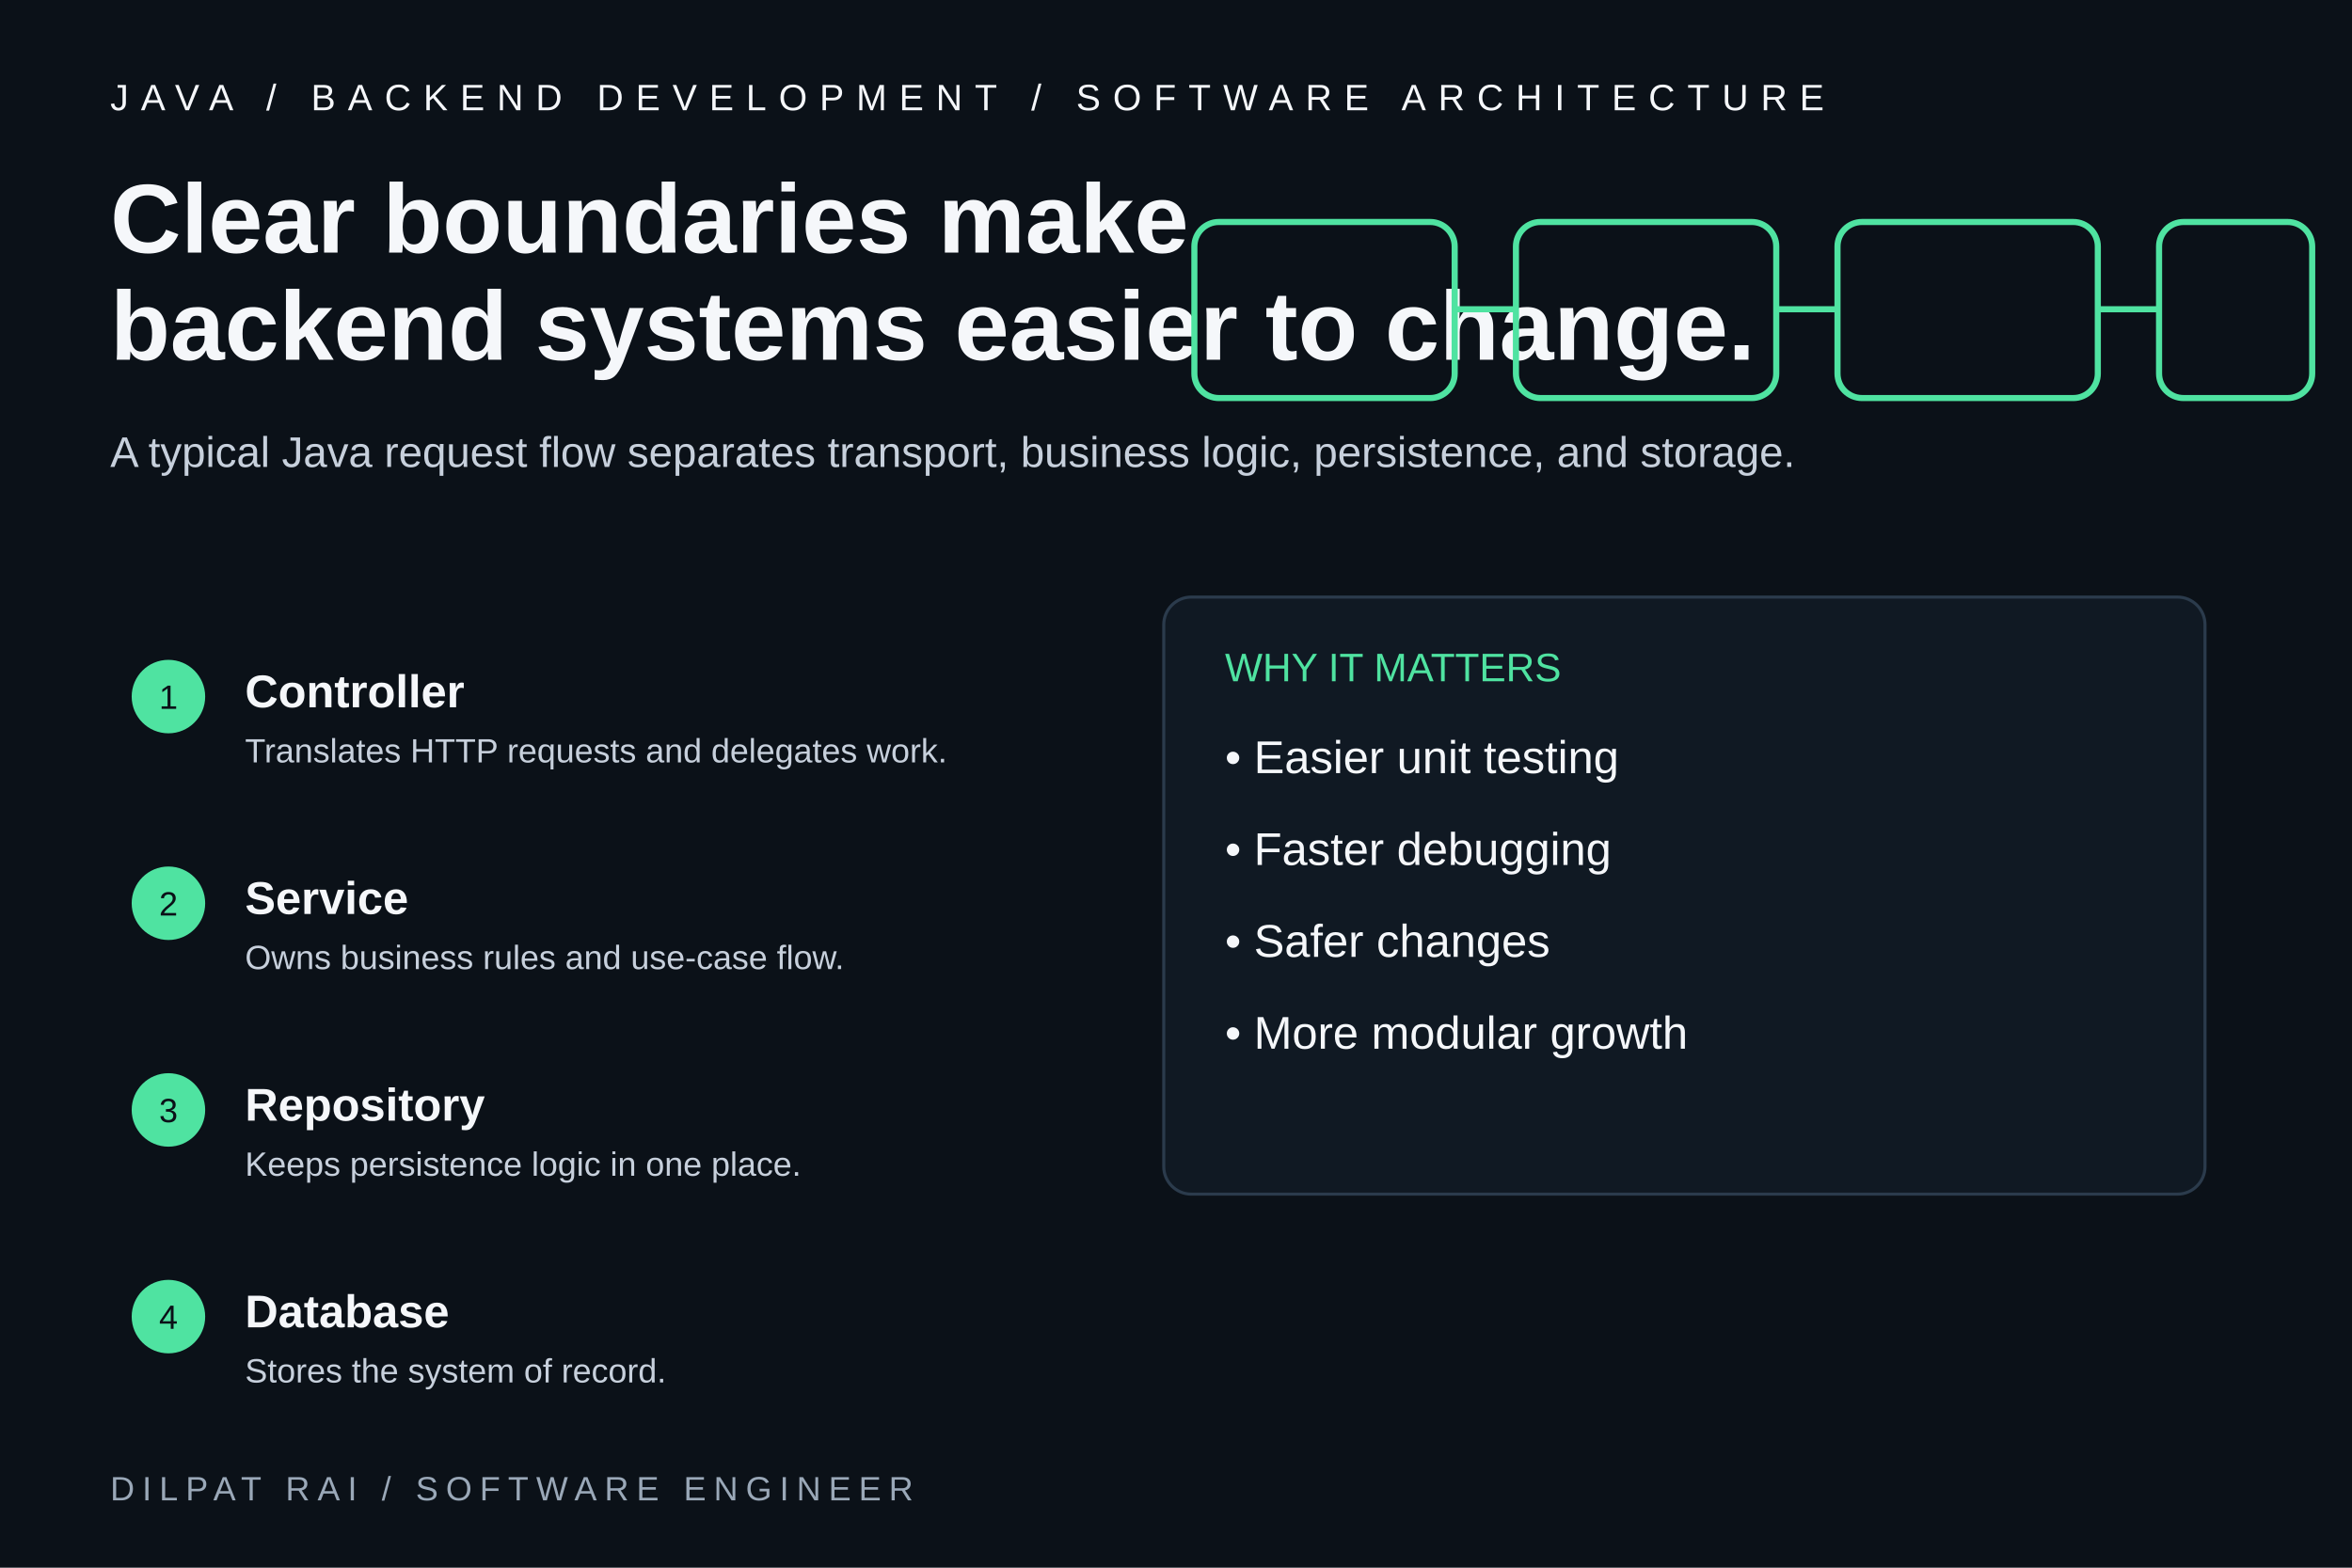
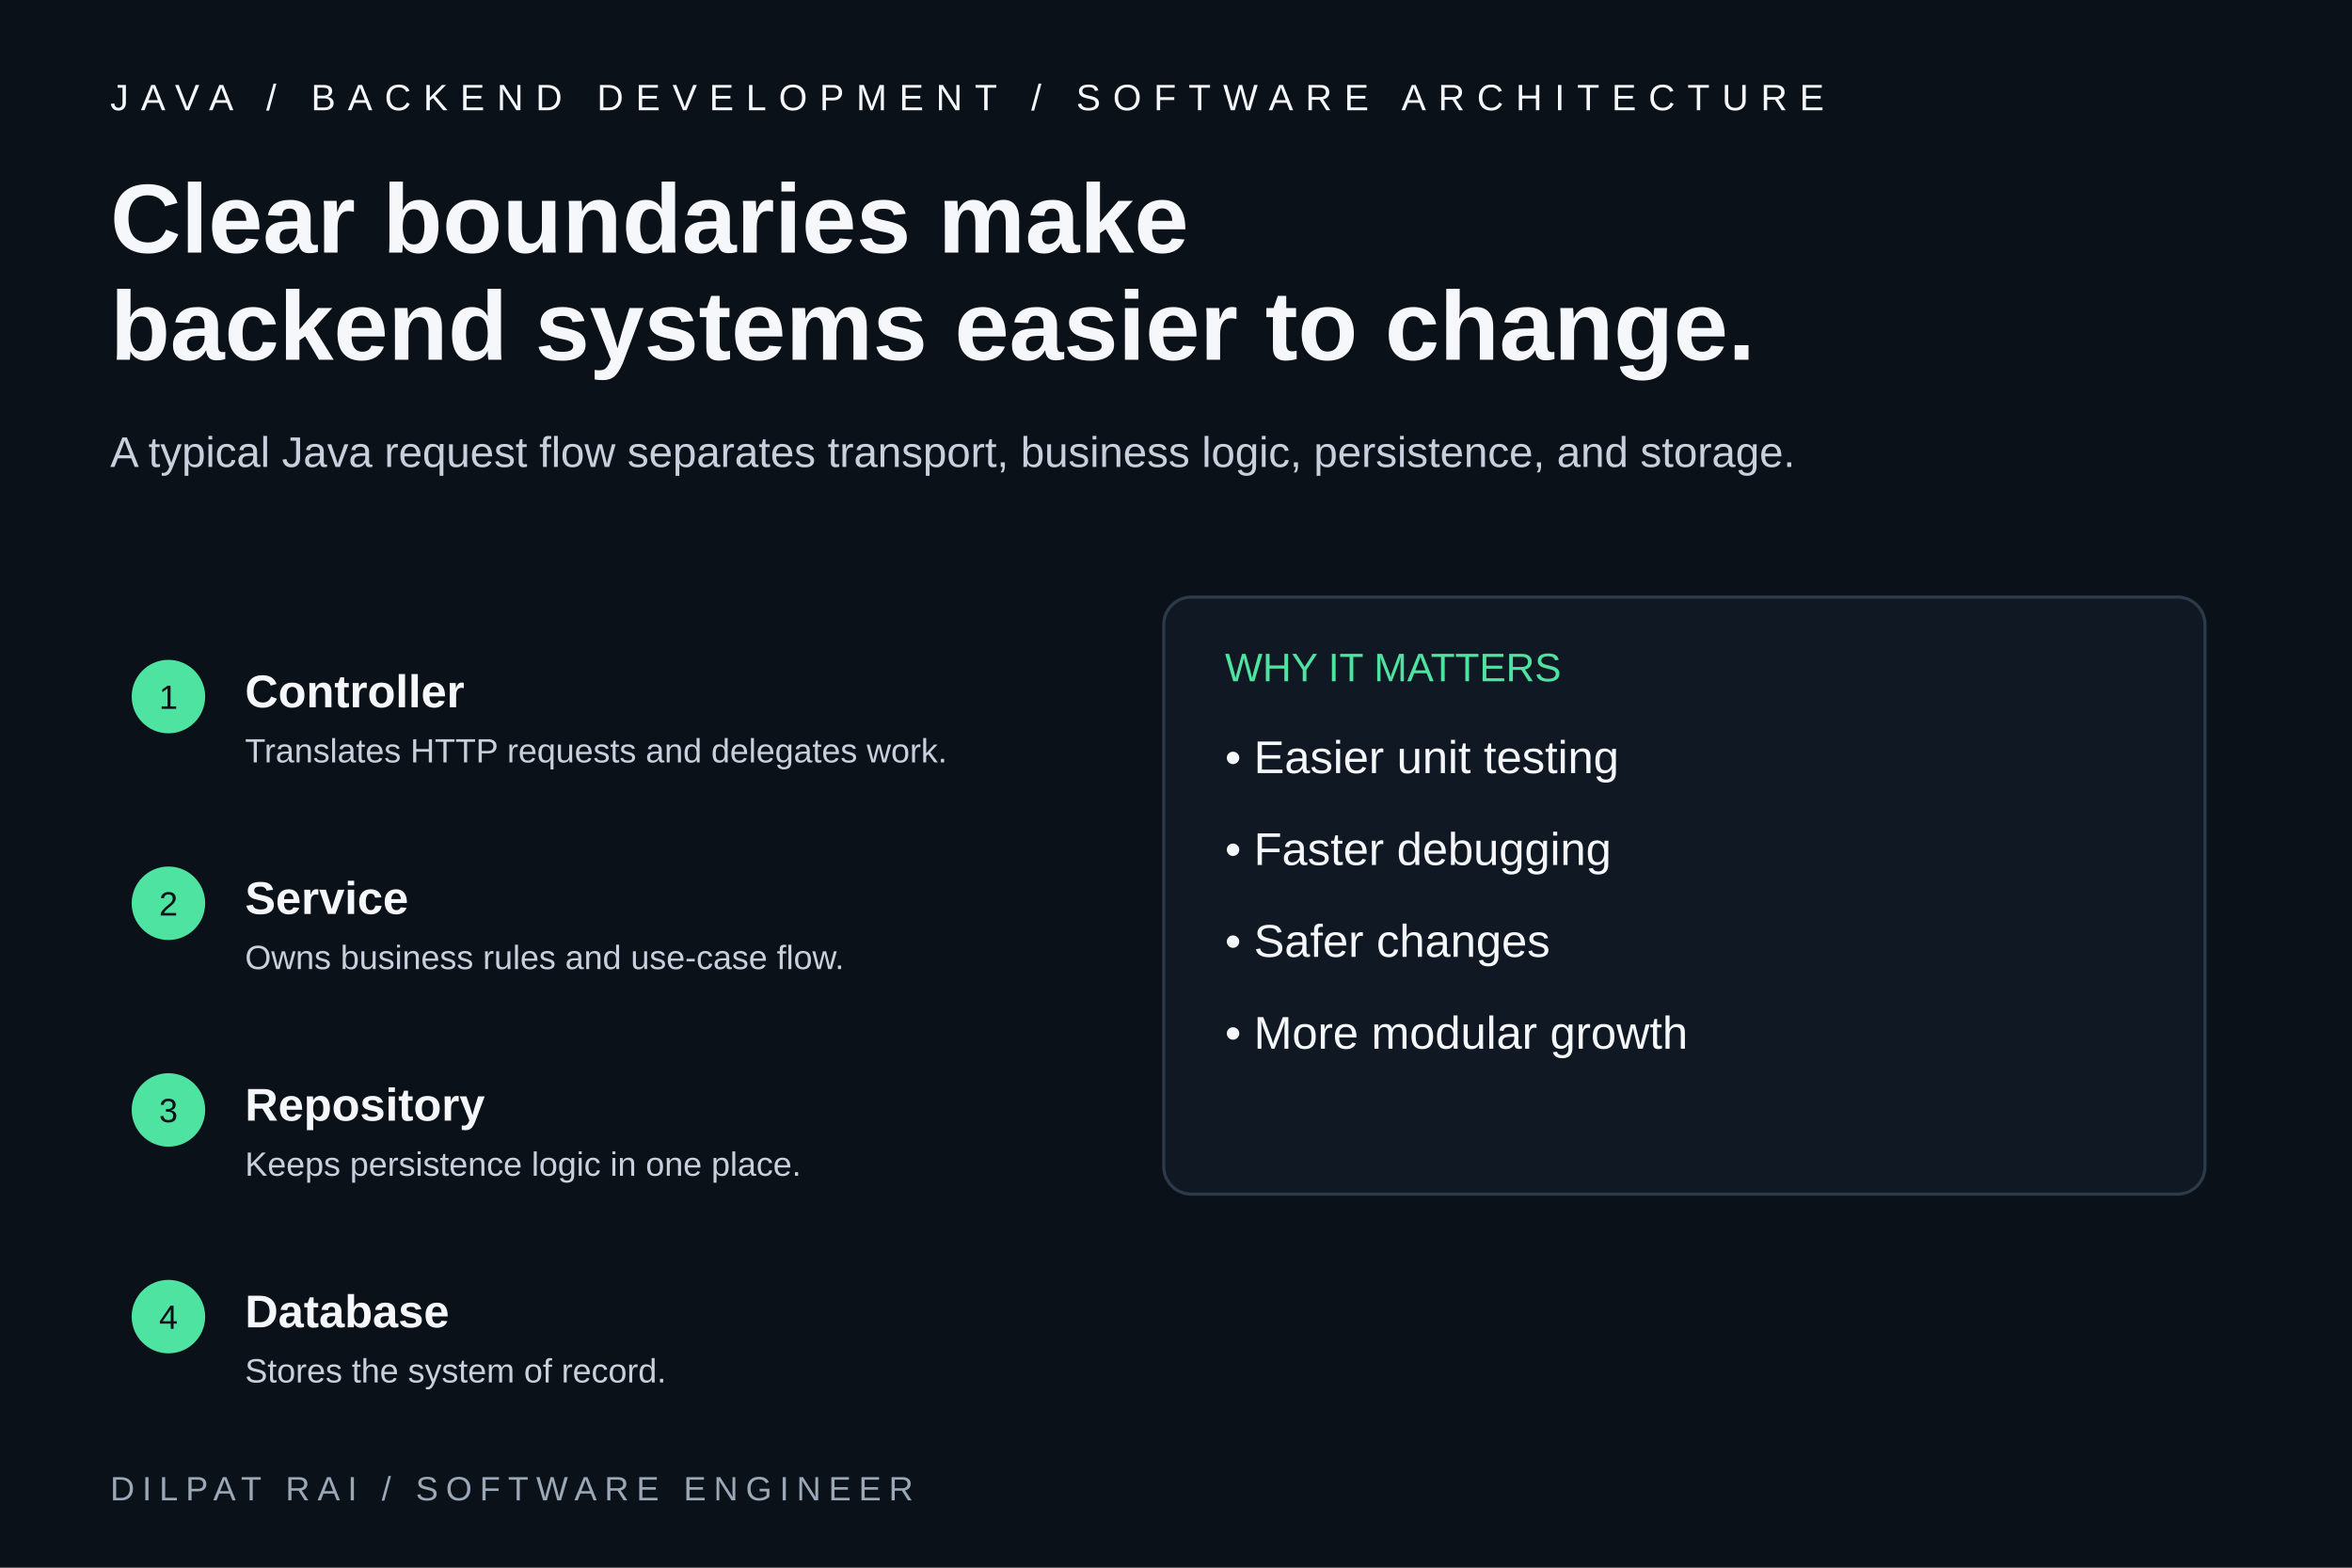
<svg xmlns="http://www.w3.org/2000/svg" width="1536" height="1024" viewBox="0 0 1536 1024">
  <rect width="1536" height="1024" fill="#0b1118" />
  <g fill="#f5f7fa" font-family="Arial, Helvetica, sans-serif">
    <text x="72" y="72" font-size="24" letter-spacing="8">JAVA / BACKEND DEVELOPMENT / SOFTWARE ARCHITECTURE</text>
    <text x="72" y="165" font-size="64" font-weight="700">Clear boundaries make</text>
    <text x="72" y="235" font-size="64" font-weight="700">backend systems easier to change.</text>
    <text x="72" y="305" font-size="28" fill="#c7d0dc">A typical Java request flow separates transport, business logic, persistence, and storage.</text>
-   </g>
-   <g stroke="#4fe3a1" stroke-width="4" fill="none">
-     <rect x="780" y="145" width="170" height="115" rx="16" />
-     <rect x="990" y="145" width="170" height="115" rx="16" />
-     <rect x="1200" y="145" width="170" height="115" rx="16" />
-     <rect x="1410" y="145" width="100" height="115" rx="16" />
-     <path d="M950 202h40M1160 202h40M1370 202h40" />
  </g>
  <g fill="#4fe3a1" font-family="Arial, Helvetica, sans-serif">
    <circle cx="110" cy="455" r="24" />
    <circle cx="110" cy="590" r="24" />
    <circle cx="110" cy="725" r="24" />
    <circle cx="110" cy="860" r="24" />
    <text x="110" y="463" font-size="22" text-anchor="middle" fill="#0b1118">1</text>
    <text x="110" y="598" font-size="22" text-anchor="middle" fill="#0b1118">2</text>
    <text x="110" y="733" font-size="22" text-anchor="middle" fill="#0b1118">3</text>
    <text x="110" y="868" font-size="22" text-anchor="middle" fill="#0b1118">4</text>
  </g>
  <g fill="#f5f7fa" font-family="Arial, Helvetica, sans-serif">
    <text x="160" y="462" font-size="30" font-weight="700">Controller</text>
    <text x="160" y="498" font-size="22" fill="#c7d0dc">Translates HTTP requests and delegates work.</text>
    <text x="160" y="597" font-size="30" font-weight="700">Service</text>
    <text x="160" y="633" font-size="22" fill="#c7d0dc">Owns business rules and use-case flow.</text>
    <text x="160" y="732" font-size="30" font-weight="700">Repository</text>
    <text x="160" y="768" font-size="22" fill="#c7d0dc">Keeps persistence logic in one place.</text>
    <text x="160" y="867" font-size="30" font-weight="700">Database</text>
    <text x="160" y="903" font-size="22" fill="#c7d0dc">Stores the system of record.</text>
  </g>
  <rect x="760" y="390" width="680" height="390" rx="18" fill="#101923" stroke="#2b3b4c" stroke-width="2" />
  <text x="800" y="445" font-family="Arial, Helvetica, sans-serif" font-size="26" fill="#4fe3a1">WHY IT MATTERS</text>
  <text x="800" y="505" font-family="Arial, Helvetica, sans-serif" font-size="30" fill="#f5f7fa">• Easier unit testing</text>
  <text x="800" y="565" font-family="Arial, Helvetica, sans-serif" font-size="30" fill="#f5f7fa">• Faster debugging</text>
  <text x="800" y="625" font-family="Arial, Helvetica, sans-serif" font-size="30" fill="#f5f7fa">• Safer changes</text>
  <text x="800" y="685" font-family="Arial, Helvetica, sans-serif" font-size="30" fill="#f5f7fa">• More modular growth</text>
  <text x="72" y="980" font-family="Arial, Helvetica, sans-serif" font-size="22" letter-spacing="5" fill="#9aa8b8">DILPAT RAI / SOFTWARE ENGINEER</text>
</svg>
